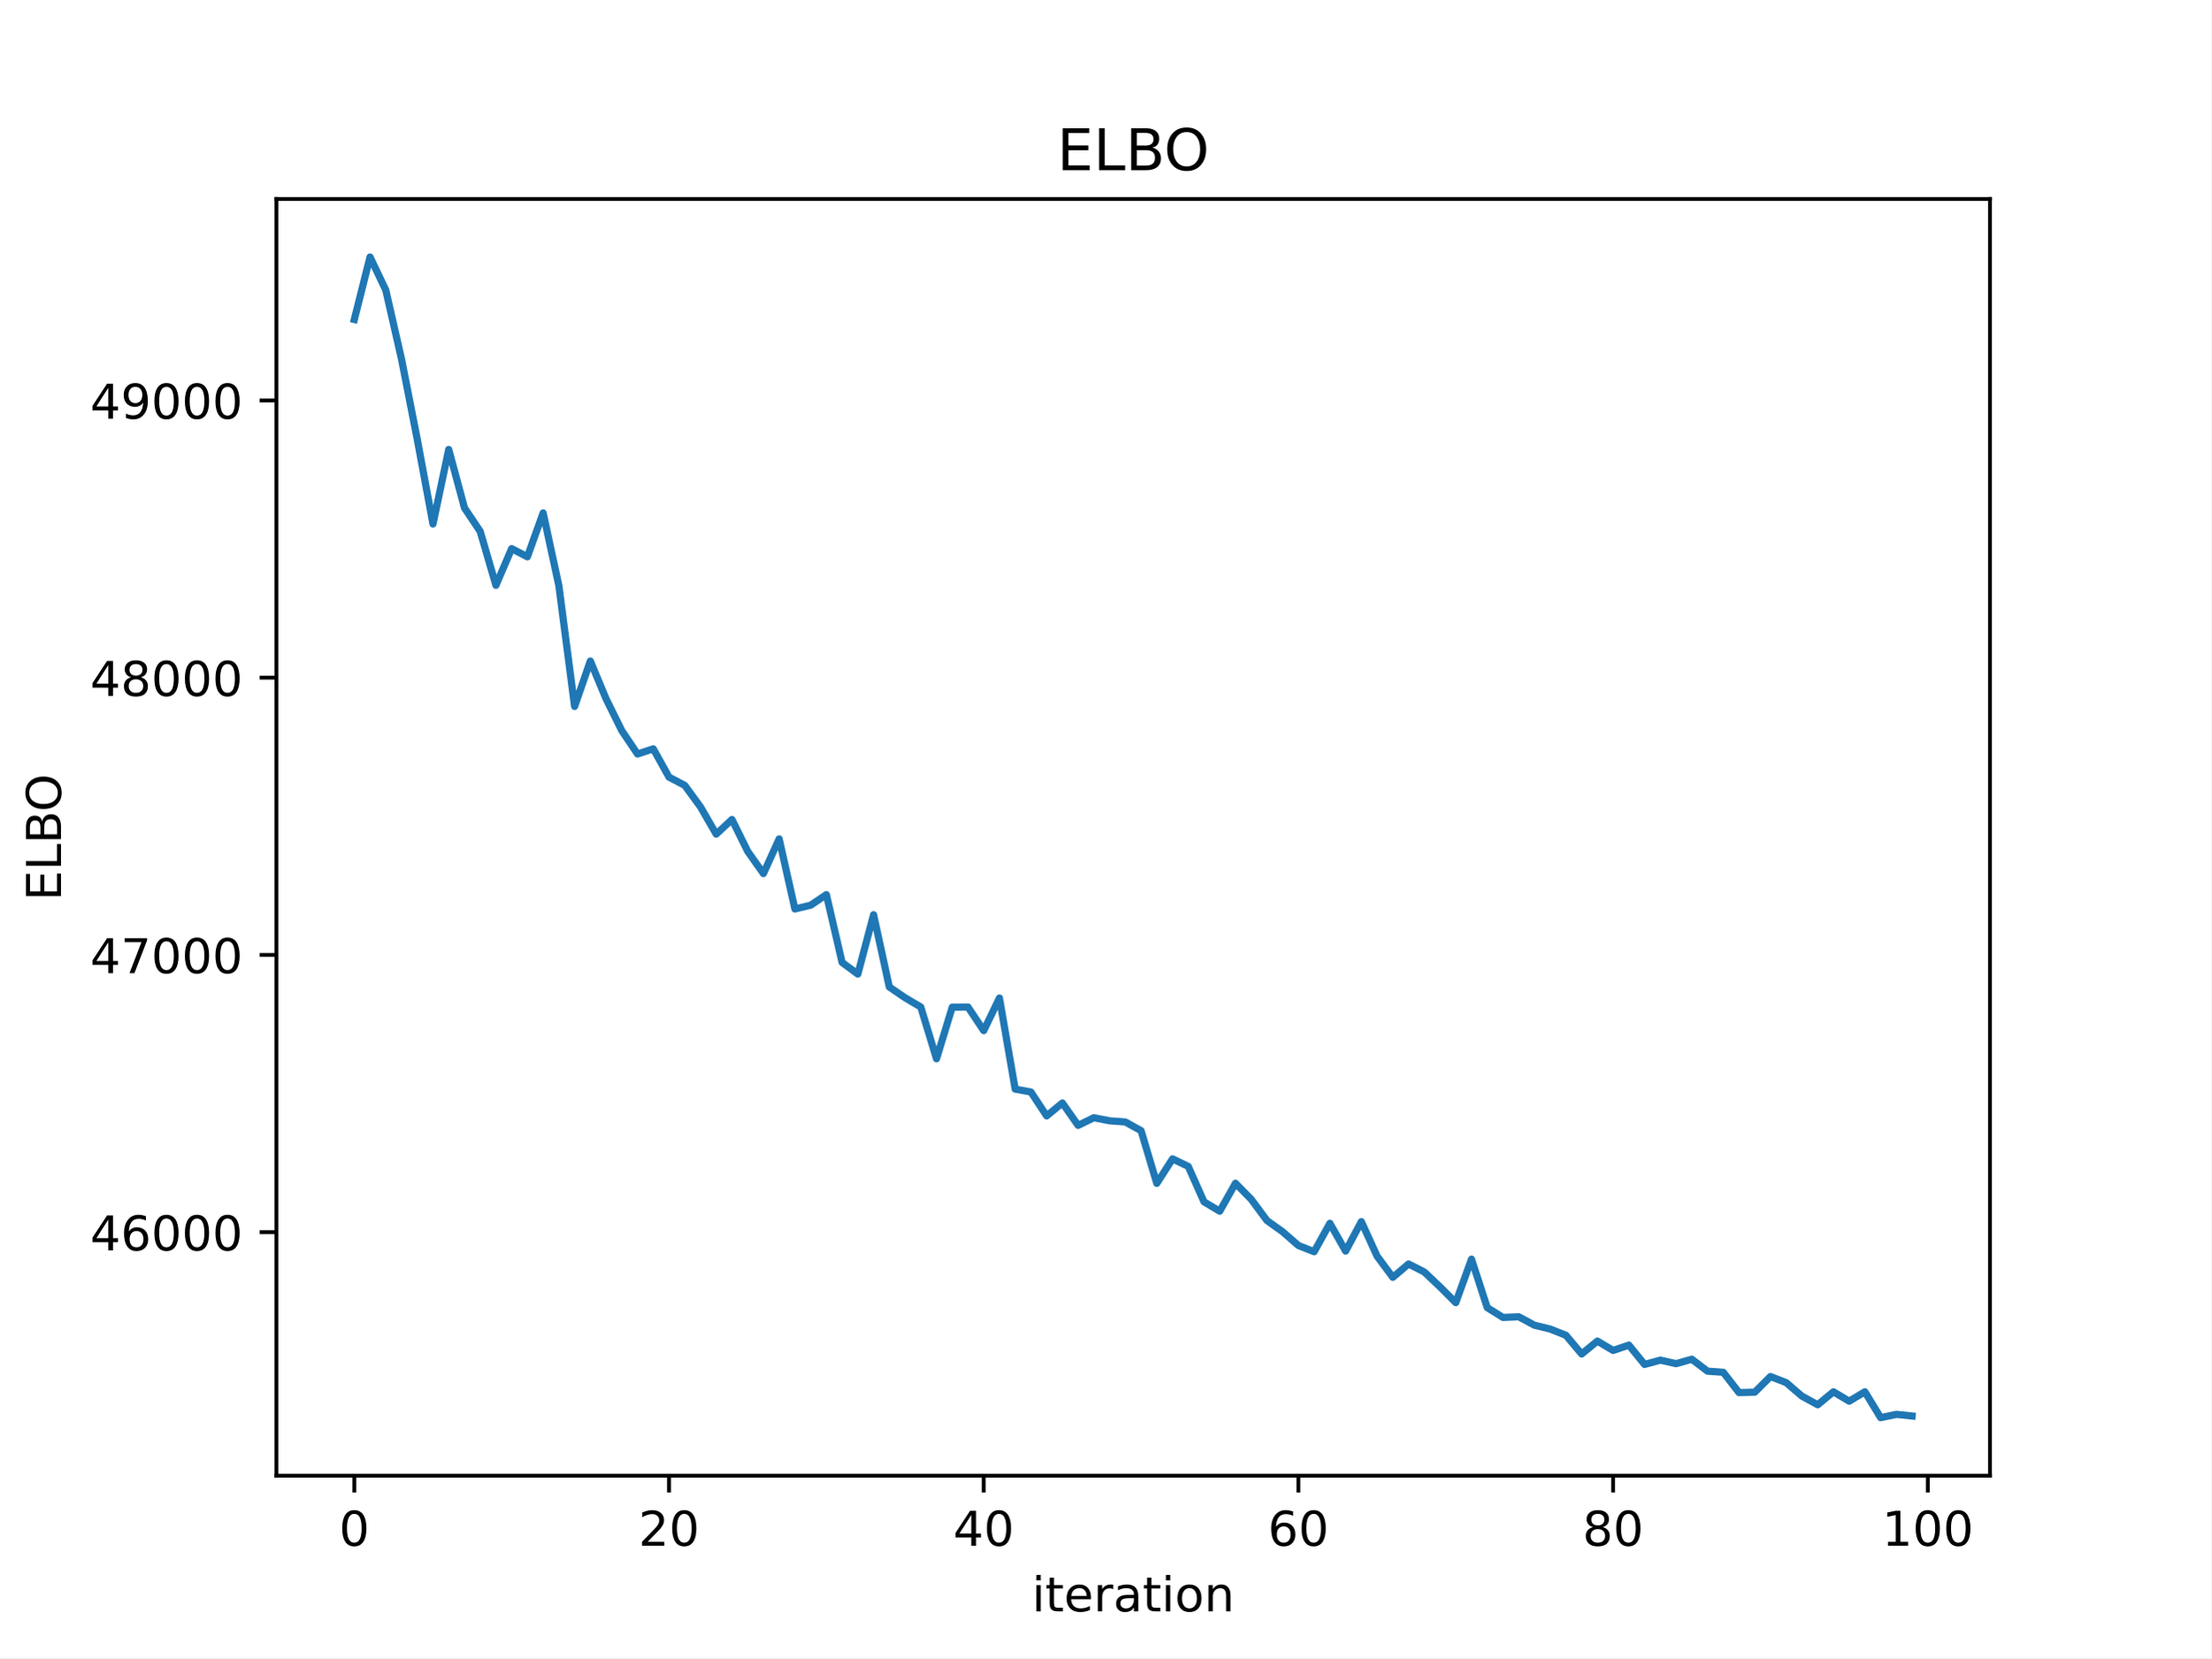
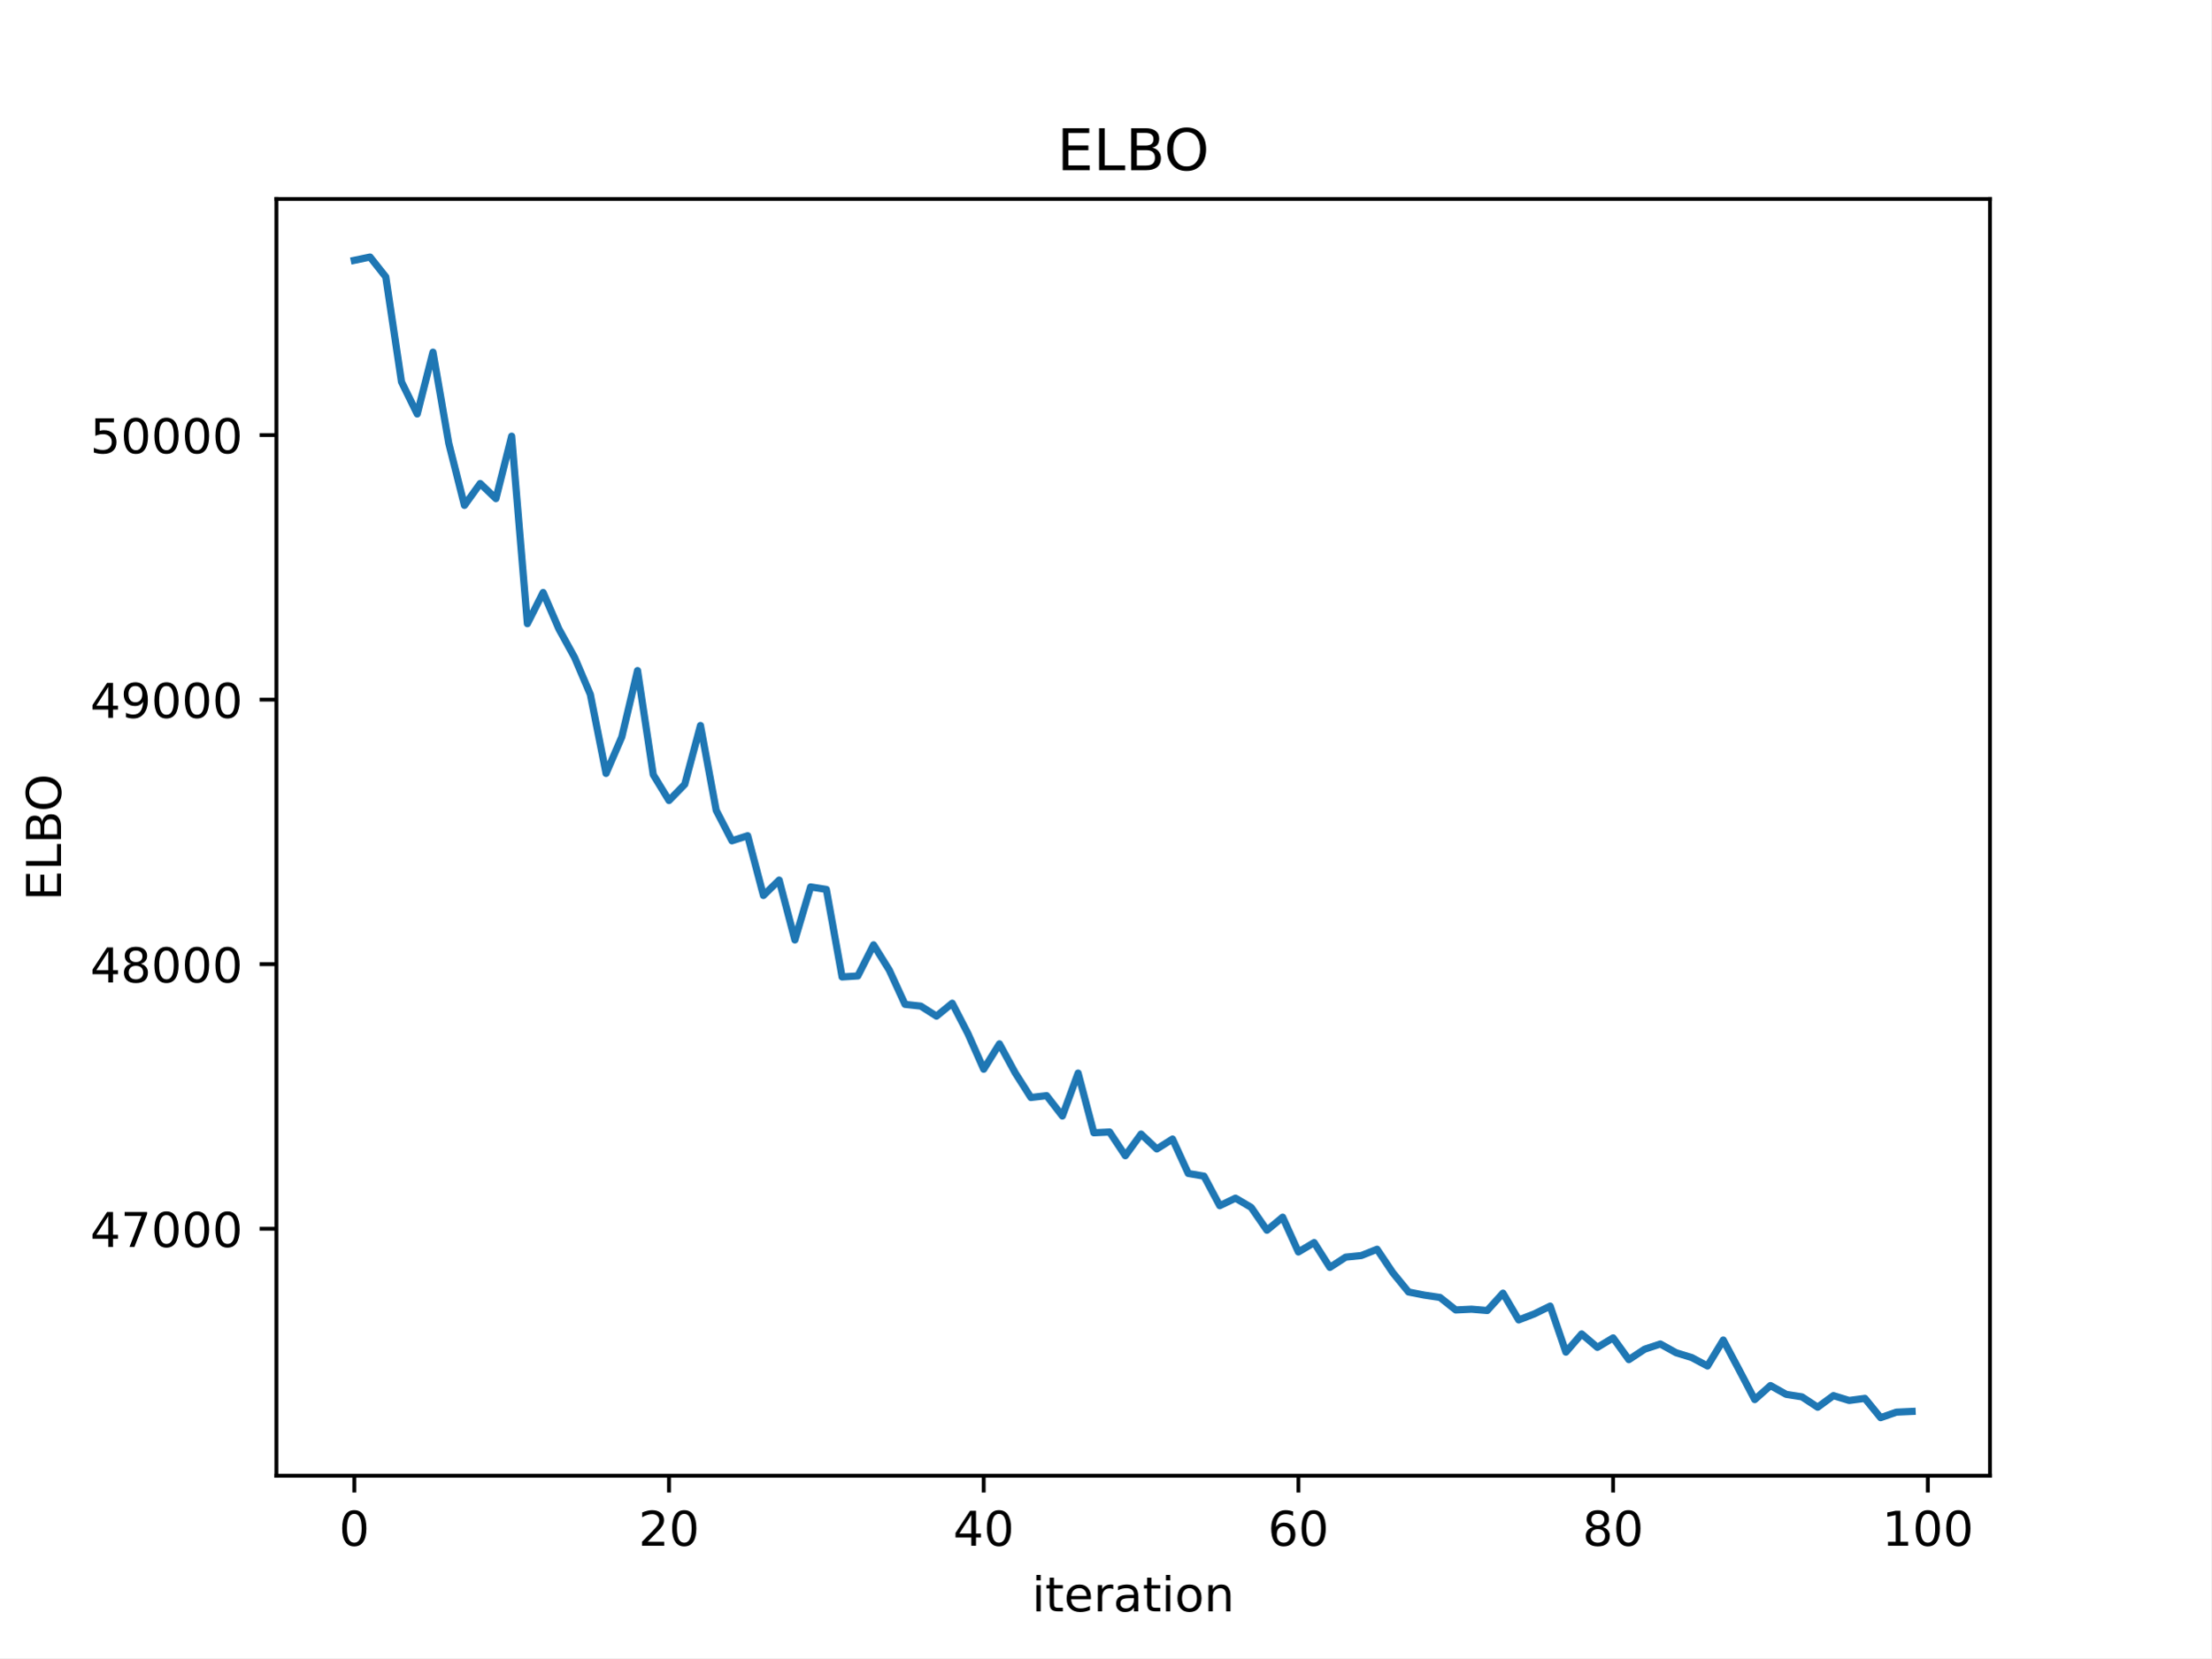
<svg xmlns="http://www.w3.org/2000/svg" xmlns:xlink="http://www.w3.org/1999/xlink" width="460.8pt" height="345.6pt" viewBox="0 0 460.8 345.6" version="1.1">
  <defs>
    <style type="text/css">*{stroke-linejoin: round; stroke-linecap: butt}</style>
  </defs>
  <g id="figure_1">
    <g id="patch_1">
      <path d="M 0 345.6  L 460.8 345.6  L 460.8 0  L 0 0  z " style="fill: #ffffff" />
    </g>
    <g id="axes_1">
      <g id="patch_2">
        <path d="M 57.6 307.584  L 414.72 307.584  L 414.72 41.472  L 57.6 41.472  z " style="fill: #ffffff" />
      </g>
      <g id="matplotlib.axis_1">
        <g id="xtick_1">
          <g id="line2d_1">
            <defs>
-               <path id="m169f49d9bc" d="M 0 0  L 0 3.5  " style="stroke: #000000; stroke-width: 0.8" />
-             </defs>
-             <g>
-               <use xlink:href="#m169f49d9bc" x="73.833" y="307.584" style="stroke: #000000; stroke-width: 0.8" />
+               <path id="m8b45780f49" d="M 0 0  L 0 3.5  " style="stroke: #000000; stroke-width: 0.8" />
+             </defs>
+             <g>
+               <use xlink:href="#m8b45780f49" x="73.833" y="307.584" style="stroke: #000000; stroke-width: 0.8" />
            </g>
          </g>
          <g id="text_1">
            <g transform="translate(70.65148 322.1824) scale(0.1 -0.1)">
              <defs>
                <path id="DejaVuSans-30" d="M 2034 4250  Q 1547 4250 1301 3770  Q 1056 3291 1056 2328  Q 1056 1369 1301 889  Q 1547 409 2034 409  Q 2525 409 2770 889  Q 3016 1369 3016 2328  Q 3016 3291 2770 3770  Q 2525 4250 2034 4250  z M 2034 4750  Q 2819 4750 3233 4129  Q 3647 3509 3647 2328  Q 3647 1150 3233 529  Q 2819 -91 2034 -91  Q 1250 -91 836 529  Q 422 1150 422 2328  Q 422 3509 836 4129  Q 1250 4750 2034 4750  z " transform="scale(0.015625)" />
              </defs>
              <use xlink:href="#DejaVuSans-30" />
            </g>
          </g>
        </g>
        <g id="xtick_2">
          <g id="line2d_2">
            <g>
-               <use xlink:href="#m169f49d9bc" x="139.42" y="307.584" style="stroke: #000000; stroke-width: 0.8" />
+               <use xlink:href="#m8b45780f49" x="139.42" y="307.584" style="stroke: #000000; stroke-width: 0.8" />
            </g>
          </g>
          <g id="text_2">
            <g transform="translate(133.057 322.1824) scale(0.1 -0.1)">
              <defs>
                <path id="DejaVuSans-32" d="M 1228 531  L 3431 531  L 3431 0  L 469 0  L 469 531  Q 828 903 1448 1529  Q 2069 2156 2228 2338  Q 2531 2678 2651 2914  Q 2772 3150 2772 3378  Q 2772 3750 2511 3984  Q 2250 4219 1831 4219  Q 1534 4219 1204 4116  Q 875 4013 500 3803  L 500 4441  Q 881 4594 1212 4672  Q 1544 4750 1819 4750  Q 2544 4750 2975 4387  Q 3406 4025 3406 3419  Q 3406 3131 3298 2873  Q 3191 2616 2906 2266  Q 2828 2175 2409 1742  Q 1991 1309 1228 531  z " transform="scale(0.015625)" />
              </defs>
              <use xlink:href="#DejaVuSans-32" />
              <use xlink:href="#DejaVuSans-30" transform="translate(63.62305 0)" />
            </g>
          </g>
        </g>
        <g id="xtick_3">
          <g id="line2d_3">
            <g>
-               <use xlink:href="#m169f49d9bc" x="205.006" y="307.584" style="stroke: #000000; stroke-width: 0.8" />
+               <use xlink:href="#m8b45780f49" x="205.006" y="307.584" style="stroke: #000000; stroke-width: 0.8" />
            </g>
          </g>
          <g id="text_3">
            <g transform="translate(198.6438 322.1824) scale(0.1 -0.1)">
              <defs>
                <path id="DejaVuSans-34" d="M 2419 4116  L 825 1625  L 2419 1625  L 2419 4116  z M 2253 4666  L 3047 4666  L 3047 1625  L 3713 1625  L 3713 1100  L 3047 1100  L 3047 0  L 2419 0  L 2419 1100  L 313 1100  L 313 1709  L 2253 4666  z " transform="scale(0.015625)" />
              </defs>
              <use xlink:href="#DejaVuSans-34" />
              <use xlink:href="#DejaVuSans-30" transform="translate(63.62305 0)" />
            </g>
          </g>
        </g>
        <g id="xtick_4">
          <g id="line2d_4">
            <g>
-               <use xlink:href="#m169f49d9bc" x="270.593" y="307.584" style="stroke: #000000; stroke-width: 0.8" />
+               <use xlink:href="#m8b45780f49" x="270.593" y="307.584" style="stroke: #000000; stroke-width: 0.8" />
            </g>
          </g>
          <g id="text_4">
            <g transform="translate(264.2306 322.1824) scale(0.1 -0.1)">
              <defs>
                <path id="DejaVuSans-36" d="M 2113 2584  Q 1688 2584 1439 2293  Q 1191 2003 1191 1497  Q 1191 994 1439 701  Q 1688 409 2113 409  Q 2538 409 2786 701  Q 3034 994 3034 1497  Q 3034 2003 2786 2293  Q 2538 2584 2113 2584  z M 3366 4563  L 3366 3988  Q 3128 4100 2886 4159  Q 2644 4219 2406 4219  Q 1781 4219 1451 3797  Q 1122 3375 1075 2522  Q 1259 2794 1537 2939  Q 1816 3084 2150 3084  Q 2853 3084 3261 2657  Q 3669 2231 3669 1497  Q 3669 778 3244 343  Q 2819 -91 2113 -91  Q 1303 -91 875 529  Q 447 1150 447 2328  Q 447 3434 972 4092  Q 1497 4750 2381 4750  Q 2619 4750 2861 4703  Q 3103 4656 3366 4563  z " transform="scale(0.015625)" />
              </defs>
              <use xlink:href="#DejaVuSans-36" />
              <use xlink:href="#DejaVuSans-30" transform="translate(63.62305 0)" />
            </g>
          </g>
        </g>
        <g id="xtick_5">
          <g id="line2d_5">
            <g>
-               <use xlink:href="#m169f49d9bc" x="336.18" y="307.584" style="stroke: #000000; stroke-width: 0.8" />
+               <use xlink:href="#m8b45780f49" x="336.18" y="307.584" style="stroke: #000000; stroke-width: 0.8" />
            </g>
          </g>
          <g id="text_5">
            <g transform="translate(329.8173 322.1824) scale(0.1 -0.1)">
              <defs>
                <path id="DejaVuSans-38" d="M 2034 2216  Q 1584 2216 1326 1975  Q 1069 1734 1069 1313  Q 1069 891 1326 650  Q 1584 409 2034 409  Q 2484 409 2743 651  Q 3003 894 3003 1313  Q 3003 1734 2745 1975  Q 2488 2216 2034 2216  z M 1403 2484  Q 997 2584 770 2862  Q 544 3141 544 3541  Q 544 4100 942 4425  Q 1341 4750 2034 4750  Q 2731 4750 3128 4425  Q 3525 4100 3525 3541  Q 3525 3141 3298 2862  Q 3072 2584 2669 2484  Q 3125 2378 3379 2068  Q 3634 1759 3634 1313  Q 3634 634 3220 271  Q 2806 -91 2034 -91  Q 1263 -91 848 271  Q 434 634 434 1313  Q 434 1759 690 2068  Q 947 2378 1403 2484  z M 1172 3481  Q 1172 3119 1398 2916  Q 1625 2713 2034 2713  Q 2441 2713 2670 2916  Q 2900 3119 2900 3481  Q 2900 3844 2670 4047  Q 2441 4250 2034 4250  Q 1625 4250 1398 4047  Q 1172 3844 1172 3481  z " transform="scale(0.015625)" />
              </defs>
              <use xlink:href="#DejaVuSans-38" />
              <use xlink:href="#DejaVuSans-30" transform="translate(63.62305 0)" />
            </g>
          </g>
        </g>
        <g id="xtick_6">
          <g id="line2d_6">
            <g>
-               <use xlink:href="#m169f49d9bc" x="401.767" y="307.584" style="stroke: #000000; stroke-width: 0.8" />
+               <use xlink:href="#m8b45780f49" x="401.767" y="307.584" style="stroke: #000000; stroke-width: 0.8" />
            </g>
          </g>
          <g id="text_6">
            <g transform="translate(392.2229 322.1824) scale(0.1 -0.1)">
              <defs>
                <path id="DejaVuSans-31" d="M 794 531  L 1825 531  L 1825 4091  L 703 3866  L 703 4441  L 1819 4666  L 2450 4666  L 2450 531  L 3481 531  L 3481 0  L 794 0  L 794 531  z " transform="scale(0.015625)" />
              </defs>
              <use xlink:href="#DejaVuSans-31" />
              <use xlink:href="#DejaVuSans-30" transform="translate(63.62305 0)" />
              <use xlink:href="#DejaVuSans-30" transform="translate(127.2461 0)" />
            </g>
          </g>
        </g>
        <g id="text_7">
          <g transform="translate(215.0373 335.8606) scale(0.1 -0.1)">
            <defs>
              <path id="DejaVuSans-69" d="M 603 3500  L 1178 3500  L 1178 0  L 603 0  L 603 3500  z M 603 4863  L 1178 4863  L 1178 4134  L 603 4134  L 603 4863  z " transform="scale(0.015625)" />
              <path id="DejaVuSans-74" d="M 1172 4494  L 1172 3500  L 2356 3500  L 2356 3053  L 1172 3053  L 1172 1153  Q 1172 725 1289 603  Q 1406 481 1766 481  L 2356 481  L 2356 0  L 1766 0  Q 1100 0 847 248  Q 594 497 594 1153  L 594 3053  L 172 3053  L 172 3500  L 594 3500  L 594 4494  L 1172 4494  z " transform="scale(0.015625)" />
              <path id="DejaVuSans-65" d="M 3597 1894  L 3597 1613  L 953 1613  Q 991 1019 1311 708  Q 1631 397 2203 397  Q 2534 397 2845 478  Q 3156 559 3463 722  L 3463 178  Q 3153 47 2828 -22  Q 2503 -91 2169 -91  Q 1331 -91 842 396  Q 353 884 353 1716  Q 353 2575 817 3079  Q 1281 3584 2069 3584  Q 2775 3584 3186 3129  Q 3597 2675 3597 1894  z M 3022 2063  Q 3016 2534 2758 2815  Q 2500 3097 2075 3097  Q 1594 3097 1305 2825  Q 1016 2553 972 2059  L 3022 2063  z " transform="scale(0.015625)" />
              <path id="DejaVuSans-72" d="M 2631 2963  Q 2534 3019 2420 3045  Q 2306 3072 2169 3072  Q 1681 3072 1420 2755  Q 1159 2438 1159 1844  L 1159 0  L 581 0  L 581 3500  L 1159 3500  L 1159 2956  Q 1341 3275 1631 3429  Q 1922 3584 2338 3584  Q 2397 3584 2469 3576  Q 2541 3569 2628 3553  L 2631 2963  z " transform="scale(0.015625)" />
              <path id="DejaVuSans-61" d="M 2194 1759  Q 1497 1759 1228 1600  Q 959 1441 959 1056  Q 959 750 1161 570  Q 1363 391 1709 391  Q 2188 391 2477 730  Q 2766 1069 2766 1631  L 2766 1759  L 2194 1759  z M 3341 1997  L 3341 0  L 2766 0  L 2766 531  Q 2569 213 2275 61  Q 1981 -91 1556 -91  Q 1019 -91 701 211  Q 384 513 384 1019  Q 384 1609 779 1909  Q 1175 2209 1959 2209  L 2766 2209  L 2766 2266  Q 2766 2663 2505 2880  Q 2244 3097 1772 3097  Q 1472 3097 1187 3025  Q 903 2953 641 2809  L 641 3341  Q 956 3463 1253 3523  Q 1550 3584 1831 3584  Q 2591 3584 2966 3190  Q 3341 2797 3341 1997  z " transform="scale(0.015625)" />
              <path id="DejaVuSans-6f" d="M 1959 3097  Q 1497 3097 1228 2736  Q 959 2375 959 1747  Q 959 1119 1226 758  Q 1494 397 1959 397  Q 2419 397 2687 759  Q 2956 1122 2956 1747  Q 2956 2369 2687 2733  Q 2419 3097 1959 3097  z M 1959 3584  Q 2709 3584 3137 3096  Q 3566 2609 3566 1747  Q 3566 888 3137 398  Q 2709 -91 1959 -91  Q 1206 -91 779 398  Q 353 888 353 1747  Q 353 2609 779 3096  Q 1206 3584 1959 3584  z " transform="scale(0.015625)" />
              <path id="DejaVuSans-6e" d="M 3513 2113  L 3513 0  L 2938 0  L 2938 2094  Q 2938 2591 2744 2837  Q 2550 3084 2163 3084  Q 1697 3084 1428 2787  Q 1159 2491 1159 1978  L 1159 0  L 581 0  L 581 3500  L 1159 3500  L 1159 2956  Q 1366 3272 1645 3428  Q 1925 3584 2291 3584  Q 2894 3584 3203 3211  Q 3513 2838 3513 2113  z " transform="scale(0.015625)" />
            </defs>
            <use xlink:href="#DejaVuSans-69" />
            <use xlink:href="#DejaVuSans-74" transform="translate(27.7832 0)" />
            <use xlink:href="#DejaVuSans-65" transform="translate(66.99219 0)" />
            <use xlink:href="#DejaVuSans-72" transform="translate(128.5156 0)" />
            <use xlink:href="#DejaVuSans-61" transform="translate(169.6289 0)" />
            <use xlink:href="#DejaVuSans-74" transform="translate(230.9082 0)" />
            <use xlink:href="#DejaVuSans-69" transform="translate(270.1172 0)" />
            <use xlink:href="#DejaVuSans-6f" transform="translate(297.9004 0)" />
            <use xlink:href="#DejaVuSans-6e" transform="translate(359.082 0)" />
          </g>
        </g>
      </g>
      <g id="matplotlib.axis_2">
        <g id="ytick_1">
          <g id="line2d_7">
            <defs>
-               <path id="m8abe99f3c3" d="M 0 0  L -3.5 0  " style="stroke: #000000; stroke-width: 0.8" />
-             </defs>
-             <g>
-               <use xlink:href="#m8abe99f3c3" x="57.6" y="256.83" style="stroke: #000000; stroke-width: 0.8" />
+               <path id="m700b373656" d="M 0 0  L -3.5 0  " style="stroke: #000000; stroke-width: 0.8" />
+             </defs>
+             <g>
+               <use xlink:href="#m700b373656" x="57.6" y="256.114" style="stroke: #000000; stroke-width: 0.8" />
            </g>
          </g>
          <g id="text_8">
-             <g transform="translate(18.7875 260.6296) scale(0.1 -0.1)">
-               <use xlink:href="#DejaVuSans-34" />
-               <use xlink:href="#DejaVuSans-36" transform="translate(63.62305 0)" />
+             <g transform="translate(18.7875 259.9128) scale(0.1 -0.1)">
+               <defs>
+                 <path id="DejaVuSans-37" d="M 525 4666  L 3525 4666  L 3525 4397  L 1831 0  L 1172 0  L 2766 4134  L 525 4134  L 525 4666  z " transform="scale(0.015625)" />
+               </defs>
+               <use xlink:href="#DejaVuSans-34" />
+               <use xlink:href="#DejaVuSans-37" transform="translate(63.62305 0)" />
              <use xlink:href="#DejaVuSans-30" transform="translate(127.2461 0)" />
              <use xlink:href="#DejaVuSans-30" transform="translate(190.8691 0)" />
              <use xlink:href="#DejaVuSans-30" transform="translate(254.4922 0)" />
            </g>
          </g>
        </g>
        <g id="ytick_2">
          <g id="line2d_8">
            <g>
-               <use xlink:href="#m8abe99f3c3" x="57.6" y="199.04" style="stroke: #000000; stroke-width: 0.8" />
+               <use xlink:href="#m700b373656" x="57.6" y="200.967" style="stroke: #000000; stroke-width: 0.8" />
            </g>
          </g>
          <g id="text_9">
-             <g transform="translate(18.7875 202.8389) scale(0.1 -0.1)">
-               <defs>
-                 <path id="DejaVuSans-37" d="M 525 4666  L 3525 4666  L 3525 4397  L 1831 0  L 1172 0  L 2766 4134  L 525 4134  L 525 4666  z " transform="scale(0.015625)" />
-               </defs>
-               <use xlink:href="#DejaVuSans-34" />
-               <use xlink:href="#DejaVuSans-37" transform="translate(63.62305 0)" />
+             <g transform="translate(18.7875 204.7665) scale(0.1 -0.1)">
+               <use xlink:href="#DejaVuSans-34" />
+               <use xlink:href="#DejaVuSans-38" transform="translate(63.62305 0)" />
              <use xlink:href="#DejaVuSans-30" transform="translate(127.2461 0)" />
              <use xlink:href="#DejaVuSans-30" transform="translate(190.8691 0)" />
              <use xlink:href="#DejaVuSans-30" transform="translate(254.4922 0)" />
            </g>
          </g>
        </g>
        <g id="ytick_3">
          <g id="line2d_9">
            <g>
-               <use xlink:href="#m8abe99f3c3" x="57.6" y="141.249" style="stroke: #000000; stroke-width: 0.8" />
+               <use xlink:href="#m700b373656" x="57.6" y="145.821" style="stroke: #000000; stroke-width: 0.8" />
            </g>
          </g>
          <g id="text_10">
-             <g transform="translate(18.7875 145.0483) scale(0.1 -0.1)">
-               <use xlink:href="#DejaVuSans-34" />
-               <use xlink:href="#DejaVuSans-38" transform="translate(63.62305 0)" />
+             <g transform="translate(18.7875 149.6202) scale(0.1 -0.1)">
+               <defs>
+                 <path id="DejaVuSans-39" d="M 703 97  L 703 672  Q 941 559 1184 500  Q 1428 441 1663 441  Q 2288 441 2617 861  Q 2947 1281 2994 2138  Q 2813 1869 2534 1725  Q 2256 1581 1919 1581  Q 1219 1581 811 2004  Q 403 2428 403 3163  Q 403 3881 828 4315  Q 1253 4750 1959 4750  Q 2769 4750 3195 4129  Q 3622 3509 3622 2328  Q 3622 1225 3098 567  Q 2575 -91 1691 -91  Q 1453 -91 1209 -44  Q 966 3 703 97  z M 1959 2075  Q 2384 2075 2632 2365  Q 2881 2656 2881 3163  Q 2881 3666 2632 3958  Q 2384 4250 1959 4250  Q 1534 4250 1286 3958  Q 1038 3666 1038 3163  Q 1038 2656 1286 2365  Q 1534 2075 1959 2075  z " transform="scale(0.015625)" />
+               </defs>
+               <use xlink:href="#DejaVuSans-34" />
+               <use xlink:href="#DejaVuSans-39" transform="translate(63.62305 0)" />
              <use xlink:href="#DejaVuSans-30" transform="translate(127.2461 0)" />
              <use xlink:href="#DejaVuSans-30" transform="translate(190.8691 0)" />
              <use xlink:href="#DejaVuSans-30" transform="translate(254.4922 0)" />
            </g>
          </g>
        </g>
        <g id="ytick_4">
          <g id="line2d_10">
            <g>
-               <use xlink:href="#m8abe99f3c3" x="57.6" y="83.458" style="stroke: #000000; stroke-width: 0.8" />
+               <use xlink:href="#m700b373656" x="57.6" y="90.675" style="stroke: #000000; stroke-width: 0.8" />
            </g>
          </g>
          <g id="text_11">
-             <g transform="translate(18.7875 87.25763) scale(0.1 -0.1)">
-               <defs>
-                 <path id="DejaVuSans-39" d="M 703 97  L 703 672  Q 941 559 1184 500  Q 1428 441 1663 441  Q 2288 441 2617 861  Q 2947 1281 2994 2138  Q 2813 1869 2534 1725  Q 2256 1581 1919 1581  Q 1219 1581 811 2004  Q 403 2428 403 3163  Q 403 3881 828 4315  Q 1253 4750 1959 4750  Q 2769 4750 3195 4129  Q 3622 3509 3622 2328  Q 3622 1225 3098 567  Q 2575 -91 1691 -91  Q 1453 -91 1209 -44  Q 966 3 703 97  z M 1959 2075  Q 2384 2075 2632 2365  Q 2881 2656 2881 3163  Q 2881 3666 2632 3958  Q 2384 4250 1959 4250  Q 1534 4250 1286 3958  Q 1038 3666 1038 3163  Q 1038 2656 1286 2365  Q 1534 2075 1959 2075  z " transform="scale(0.015625)" />
-               </defs>
-               <use xlink:href="#DejaVuSans-34" />
-               <use xlink:href="#DejaVuSans-39" transform="translate(63.62305 0)" />
+             <g transform="translate(18.7875 94.47398) scale(0.1 -0.1)">
+               <defs>
+                 <path id="DejaVuSans-35" d="M 691 4666  L 3169 4666  L 3169 4134  L 1269 4134  L 1269 2991  Q 1406 3038 1543 3061  Q 1681 3084 1819 3084  Q 2600 3084 3056 2656  Q 3513 2228 3513 1497  Q 3513 744 3044 326  Q 2575 -91 1722 -91  Q 1428 -91 1123 -41  Q 819 9 494 109  L 494 744  Q 775 591 1075 516  Q 1375 441 1709 441  Q 2250 441 2565 725  Q 2881 1009 2881 1497  Q 2881 1984 2565 2268  Q 2250 2553 1709 2553  Q 1456 2553 1204 2497  Q 953 2441 691 2322  L 691 4666  z " transform="scale(0.015625)" />
+               </defs>
+               <use xlink:href="#DejaVuSans-35" />
+               <use xlink:href="#DejaVuSans-30" transform="translate(63.62305 0)" />
              <use xlink:href="#DejaVuSans-30" transform="translate(127.2461 0)" />
              <use xlink:href="#DejaVuSans-30" transform="translate(190.8691 0)" />
              <use xlink:href="#DejaVuSans-30" transform="translate(254.4922 0)" />
            </g>
          </g>
        </g>
        <g id="text_12">
          <g transform="translate(12.70781 187.7522) rotate(-90) scale(0.1 -0.1)">
            <defs>
              <path id="DejaVuSans-45" d="M 628 4666  L 3578 4666  L 3578 4134  L 1259 4134  L 1259 2753  L 3481 2753  L 3481 2222  L 1259 2222  L 1259 531  L 3634 531  L 3634 0  L 628 0  L 628 4666  z " transform="scale(0.015625)" />
              <path id="DejaVuSans-4c" d="M 628 4666  L 1259 4666  L 1259 531  L 3531 531  L 3531 0  L 628 0  L 628 4666  z " transform="scale(0.015625)" />
              <path id="DejaVuSans-42" d="M 1259 2228  L 1259 519  L 2272 519  Q 2781 519 3026 730  Q 3272 941 3272 1375  Q 3272 1813 3026 2020  Q 2781 2228 2272 2228  L 1259 2228  z M 1259 4147  L 1259 2741  L 2194 2741  Q 2656 2741 2882 2914  Q 3109 3088 3109 3444  Q 3109 3797 2882 3972  Q 2656 4147 2194 4147  L 1259 4147  z M 628 4666  L 2241 4666  Q 2963 4666 3353 4366  Q 3744 4066 3744 3513  Q 3744 3084 3544 2831  Q 3344 2578 2956 2516  Q 3422 2416 3680 2098  Q 3938 1781 3938 1306  Q 3938 681 3513 340  Q 3088 0 2303 0  L 628 0  L 628 4666  z " transform="scale(0.015625)" />
              <path id="DejaVuSans-4f" d="M 2522 4238  Q 1834 4238 1429 3725  Q 1025 3213 1025 2328  Q 1025 1447 1429 934  Q 1834 422 2522 422  Q 3209 422 3611 934  Q 4013 1447 4013 2328  Q 4013 3213 3611 3725  Q 3209 4238 2522 4238  z M 2522 4750  Q 3503 4750 4090 4092  Q 4678 3434 4678 2328  Q 4678 1225 4090 567  Q 3503 -91 2522 -91  Q 1538 -91 948 565  Q 359 1222 359 2328  Q 359 3434 948 4092  Q 1538 4750 2522 4750  z " transform="scale(0.015625)" />
            </defs>
            <use xlink:href="#DejaVuSans-45" />
            <use xlink:href="#DejaVuSans-4c" transform="translate(63.18359 0)" />
            <use xlink:href="#DejaVuSans-42" transform="translate(118.8965 0)" />
            <use xlink:href="#DejaVuSans-4f" transform="translate(185.75 0)" />
          </g>
        </g>
      </g>
      <g id="line2d_11">
-         <path d="M 73.833 66.593  L 77.112 53.568  L 80.391 60.453  L 83.671 74.85  L 86.95 91.552  L 90.229 109.218  L 93.509 93.682  L 96.788 105.854  L 100.067 110.749  L 103.347 121.993  L 106.626 114.344  L 109.905 116.051  L 113.185 106.908  L 116.464 122.082  L 119.743 147.244  L 123.023 137.776  L 126.302 145.66  L 129.581 152.296  L 132.861 157.159  L 136.14 156.077  L 139.42 161.979  L 142.699 163.694  L 145.978 168.182  L 149.258 173.859  L 152.537 170.806  L 155.816 177.437  L 159.096 182.081  L 162.375 174.849  L 165.654 189.458  L 168.934 188.677  L 172.213 186.469  L 175.492 200.606  L 178.772 203.032  L 182.051 190.654  L 185.33 205.719  L 188.61 207.958  L 191.889 209.893  L 195.168 220.683  L 198.448 209.923  L 201.727 209.897  L 205.006 214.816  L 208.286 208.021  L 211.565 227.012  L 214.844 227.606  L 218.124 232.591  L 221.403 229.894  L 224.682 234.565  L 227.962 232.972  L 231.241 233.614  L 234.52 233.853  L 237.8 235.669  L 241.079 246.657  L 244.358 241.544  L 247.638 243.124  L 250.917 250.501  L 254.196 252.455  L 257.476 246.631  L 260.755 249.966  L 264.034 254.393  L 267.314 256.748  L 270.593 259.603  L 273.872 260.9  L 277.152 254.972  L 280.431 260.772  L 283.71 254.627  L 286.99 261.824  L 290.269 266.239  L 293.548 263.455  L 296.828 265.124  L 300.107 268.23  L 303.386 271.513  L 306.666 262.452  L 309.945 272.553  L 313.224 274.599  L 316.504 274.457  L 319.783 276.22  L 323.062 277.021  L 326.342 278.316  L 329.621 282.211  L 332.9 279.528  L 336.18 281.476  L 339.459 280.365  L 342.739 284.393  L 346.018 283.498  L 349.297 284.232  L 352.577 283.307  L 355.856 285.799  L 359.135 286.033  L 362.415 290.256  L 365.694 290.179  L 368.973 286.912  L 372.253 288.189  L 375.532 291.004  L 378.811 292.798  L 382.091 290.092  L 385.37 292.054  L 388.649 290.09  L 391.929 295.488  L 395.208 294.795  L 398.487 295.143  " clip-path="url(#p4dbcd9b6c2)" style="fill: none; stroke: #1f77b4; stroke-width: 1.5; stroke-linecap: square" />
+         <path d="M 73.833 54.26  L 77.112 53.568  L 80.391 57.707  L 83.671 79.601  L 86.95 86.281  L 90.229 73.401  L 93.509 92.357  L 96.788 105.334  L 100.067 100.776  L 103.347 103.92  L 106.626 90.913  L 109.905 129.991  L 113.185 123.489  L 116.464 131.083  L 119.743 137.037  L 123.023 144.735  L 126.302 161.208  L 129.581 153.599  L 132.861 139.766  L 136.14 161.479  L 139.42 166.851  L 142.699 163.479  L 145.978 151.217  L 149.258 168.908  L 152.537 175.243  L 155.816 174.191  L 159.096 186.645  L 162.375 183.442  L 165.654 195.91  L 168.934 184.863  L 172.213 185.385  L 175.492 203.624  L 178.772 203.415  L 182.051 196.935  L 185.33 202.202  L 188.61 209.344  L 191.889 209.705  L 195.168 211.796  L 198.448 209.105  L 201.727 215.452  L 205.006 222.861  L 208.286 217.573  L 211.565 223.608  L 214.844 228.757  L 218.124 228.373  L 221.403 232.611  L 224.682 223.669  L 227.962 236.108  L 231.241 235.944  L 234.52 240.889  L 237.8 236.379  L 241.079 239.48  L 244.358 237.415  L 247.638 244.588  L 250.917 245.148  L 254.196 251.303  L 257.476 249.736  L 260.755 251.665  L 264.034 256.422  L 267.314 253.703  L 270.593 260.951  L 273.872 258.995  L 277.152 264.168  L 280.431 262.037  L 283.71 261.695  L 286.99 260.385  L 290.269 265.273  L 293.548 269.291  L 296.828 269.945  L 300.107 270.432  L 303.386 273.042  L 306.666 272.881  L 309.945 273.158  L 313.224 269.535  L 316.504 275.116  L 319.783 273.848  L 323.062 272.24  L 326.342 281.826  L 329.621 278.038  L 332.9 280.834  L 336.18 278.859  L 339.459 283.394  L 342.739 281.224  L 346.018 280.131  L 349.297 281.953  L 352.577 282.964  L 355.856 284.72  L 359.135 279.309  L 362.415 285.471  L 365.694 291.716  L 368.973 288.797  L 372.253 290.634  L 375.532 291.151  L 378.811 293.311  L 382.091 290.892  L 385.37 291.905  L 388.649 291.469  L 391.929 295.488  L 395.208 294.34  L 398.487 294.185  " clip-path="url(#p205a3b7c02)" style="fill: none; stroke: #1f77b4; stroke-width: 1.5; stroke-linecap: square" />
      </g>
      <g id="patch_3">
        <path d="M 57.6 307.584  L 57.6 41.472  " style="fill: none; stroke: #000000; stroke-width: 0.8; stroke-linejoin: miter; stroke-linecap: square" />
      </g>
      <g id="patch_4">
        <path d="M 414.72 307.584  L 414.72 41.472  " style="fill: none; stroke: #000000; stroke-width: 0.8; stroke-linejoin: miter; stroke-linecap: square" />
      </g>
      <g id="patch_5">
        <path d="M 57.6 307.584  L 414.72 307.584  " style="fill: none; stroke: #000000; stroke-width: 0.8; stroke-linejoin: miter; stroke-linecap: square" />
      </g>
      <g id="patch_6">
        <path d="M 57.6 41.472  L 414.72 41.472  " style="fill: none; stroke: #000000; stroke-width: 0.8; stroke-linejoin: miter; stroke-linecap: square" />
      </g>
      <g id="text_13">
        <g transform="translate(220.2909 35.472) scale(0.12 -0.12)">
          <use xlink:href="#DejaVuSans-45" />
          <use xlink:href="#DejaVuSans-4c" transform="translate(63.18359 0)" />
          <use xlink:href="#DejaVuSans-42" transform="translate(118.8965 0)" />
          <use xlink:href="#DejaVuSans-4f" transform="translate(185.75 0)" />
        </g>
      </g>
    </g>
  </g>
  <defs>
-     <clipPath id="p4dbcd9b6c2">
+     <clipPath id="p205a3b7c02">
      <rect x="57.6" y="41.472" width="357.12" height="266.112" />
    </clipPath>
  </defs>
</svg>
